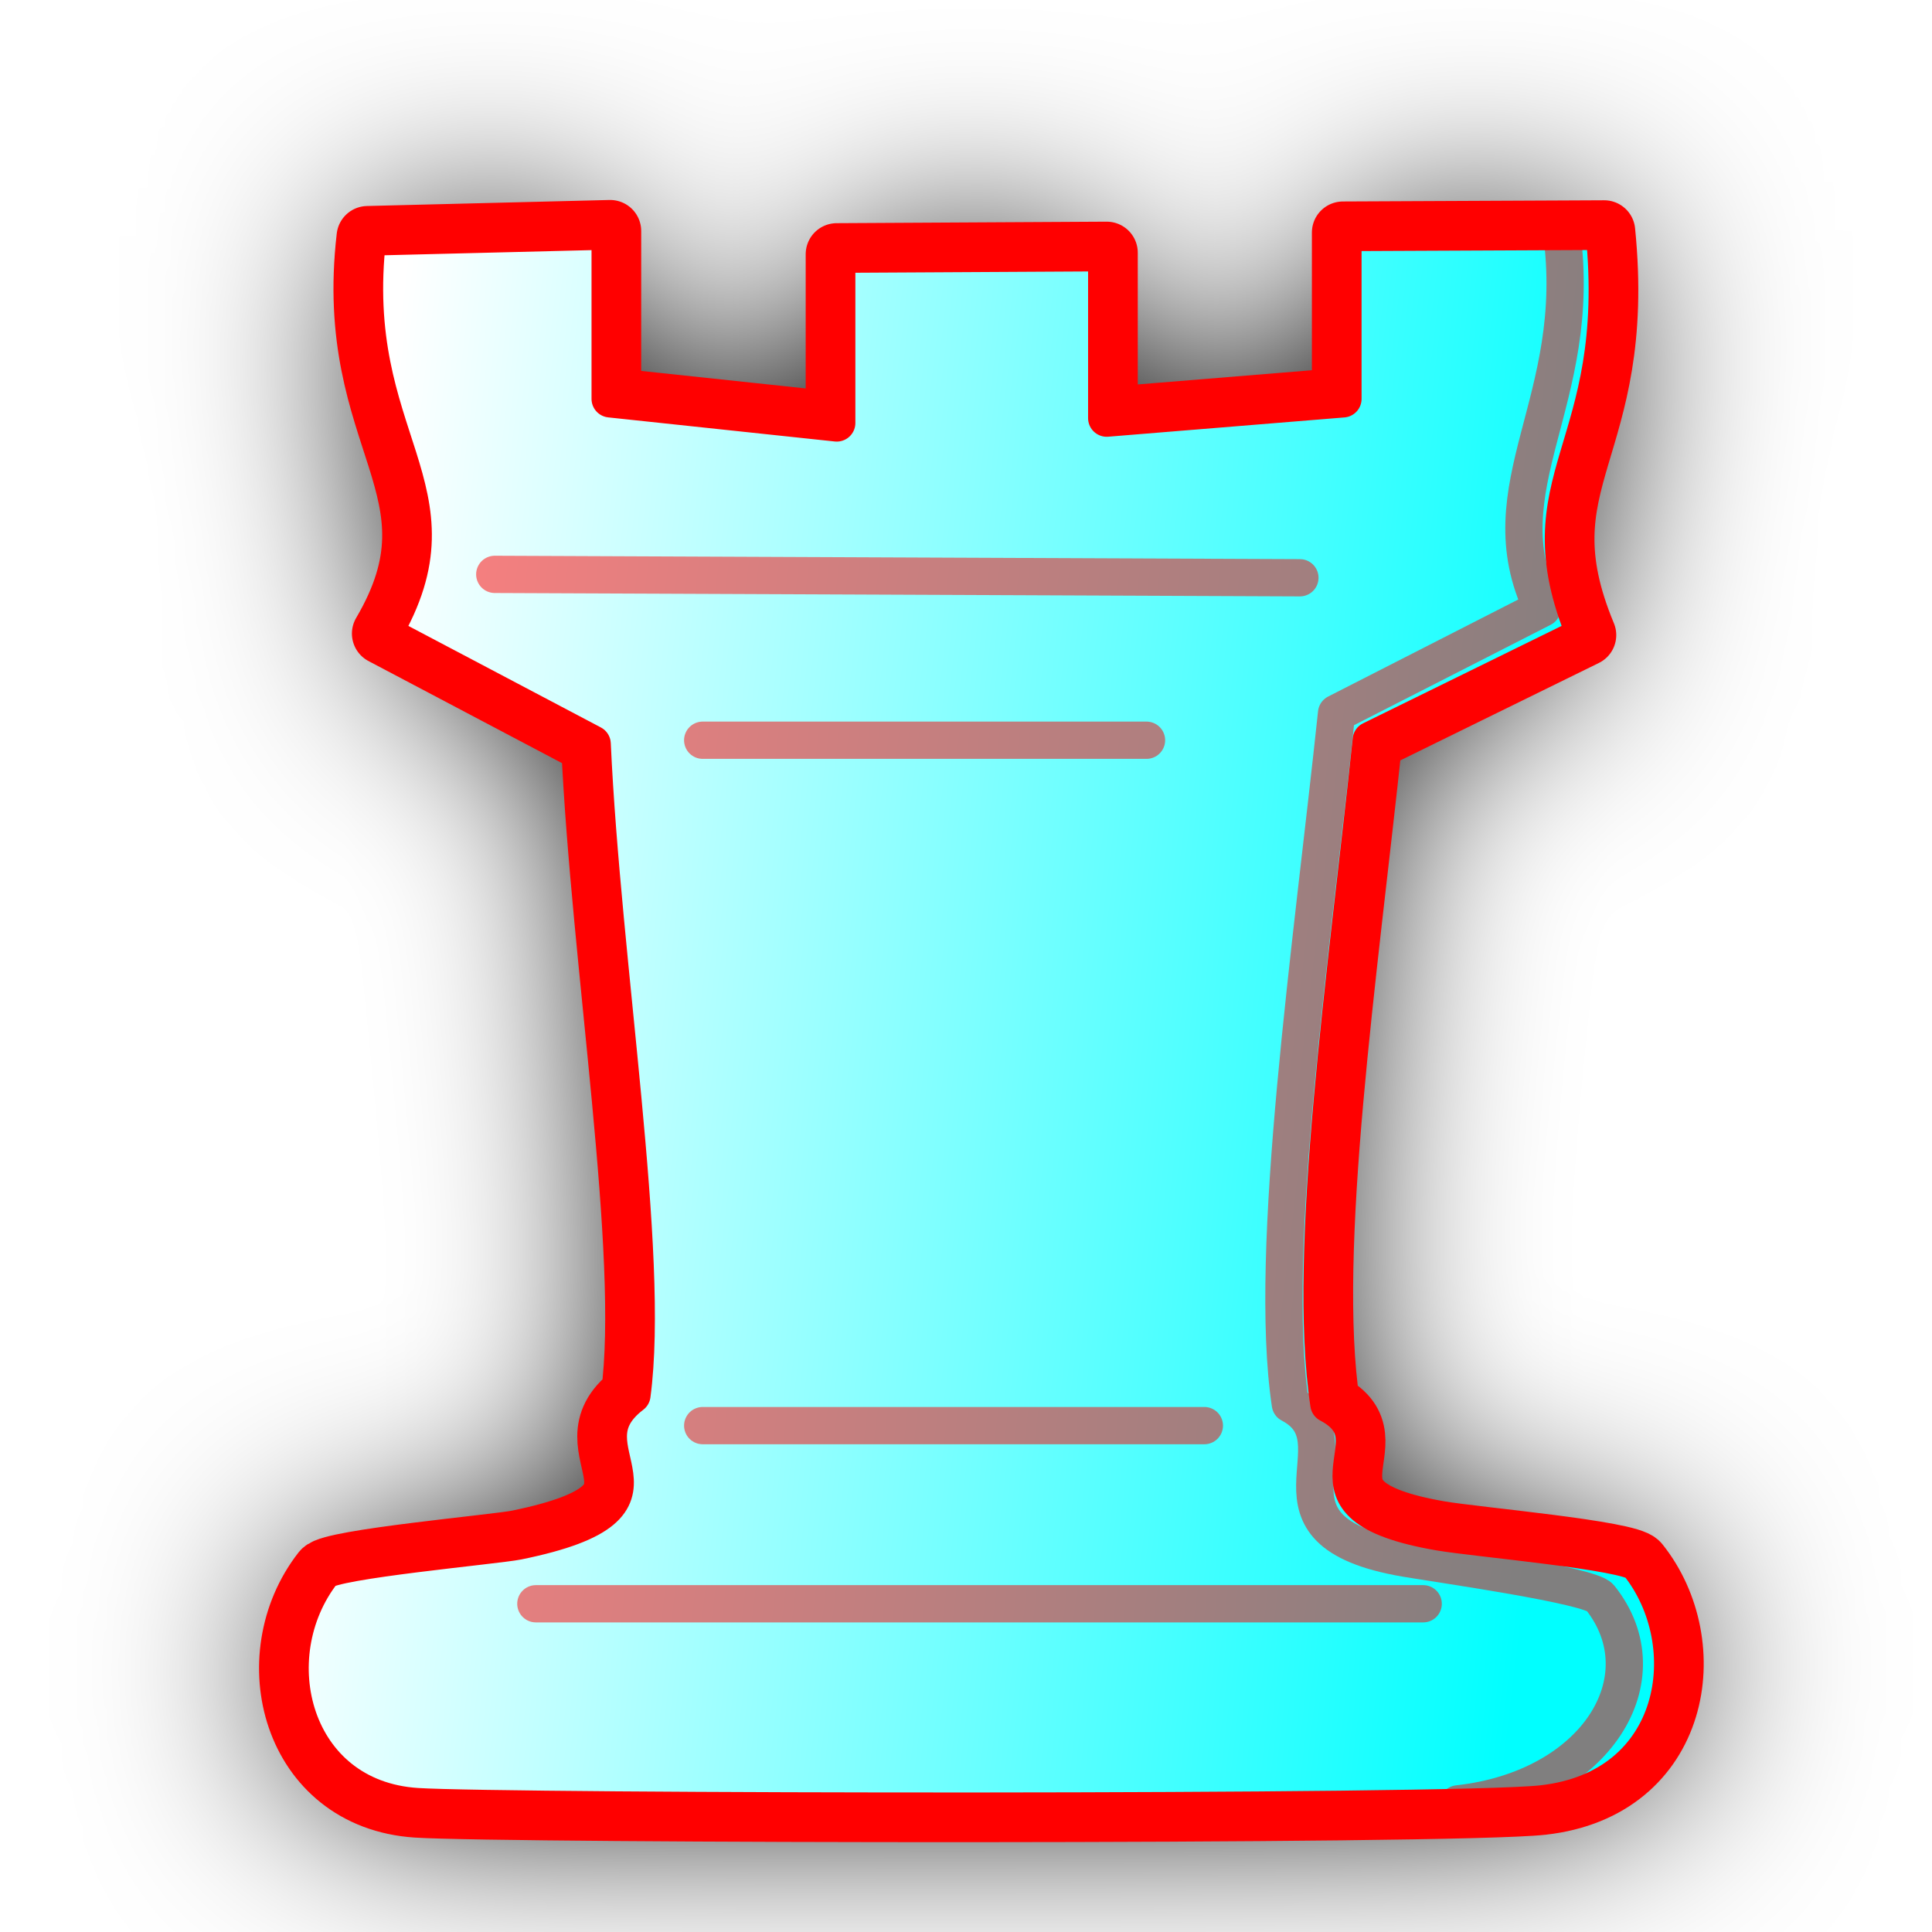
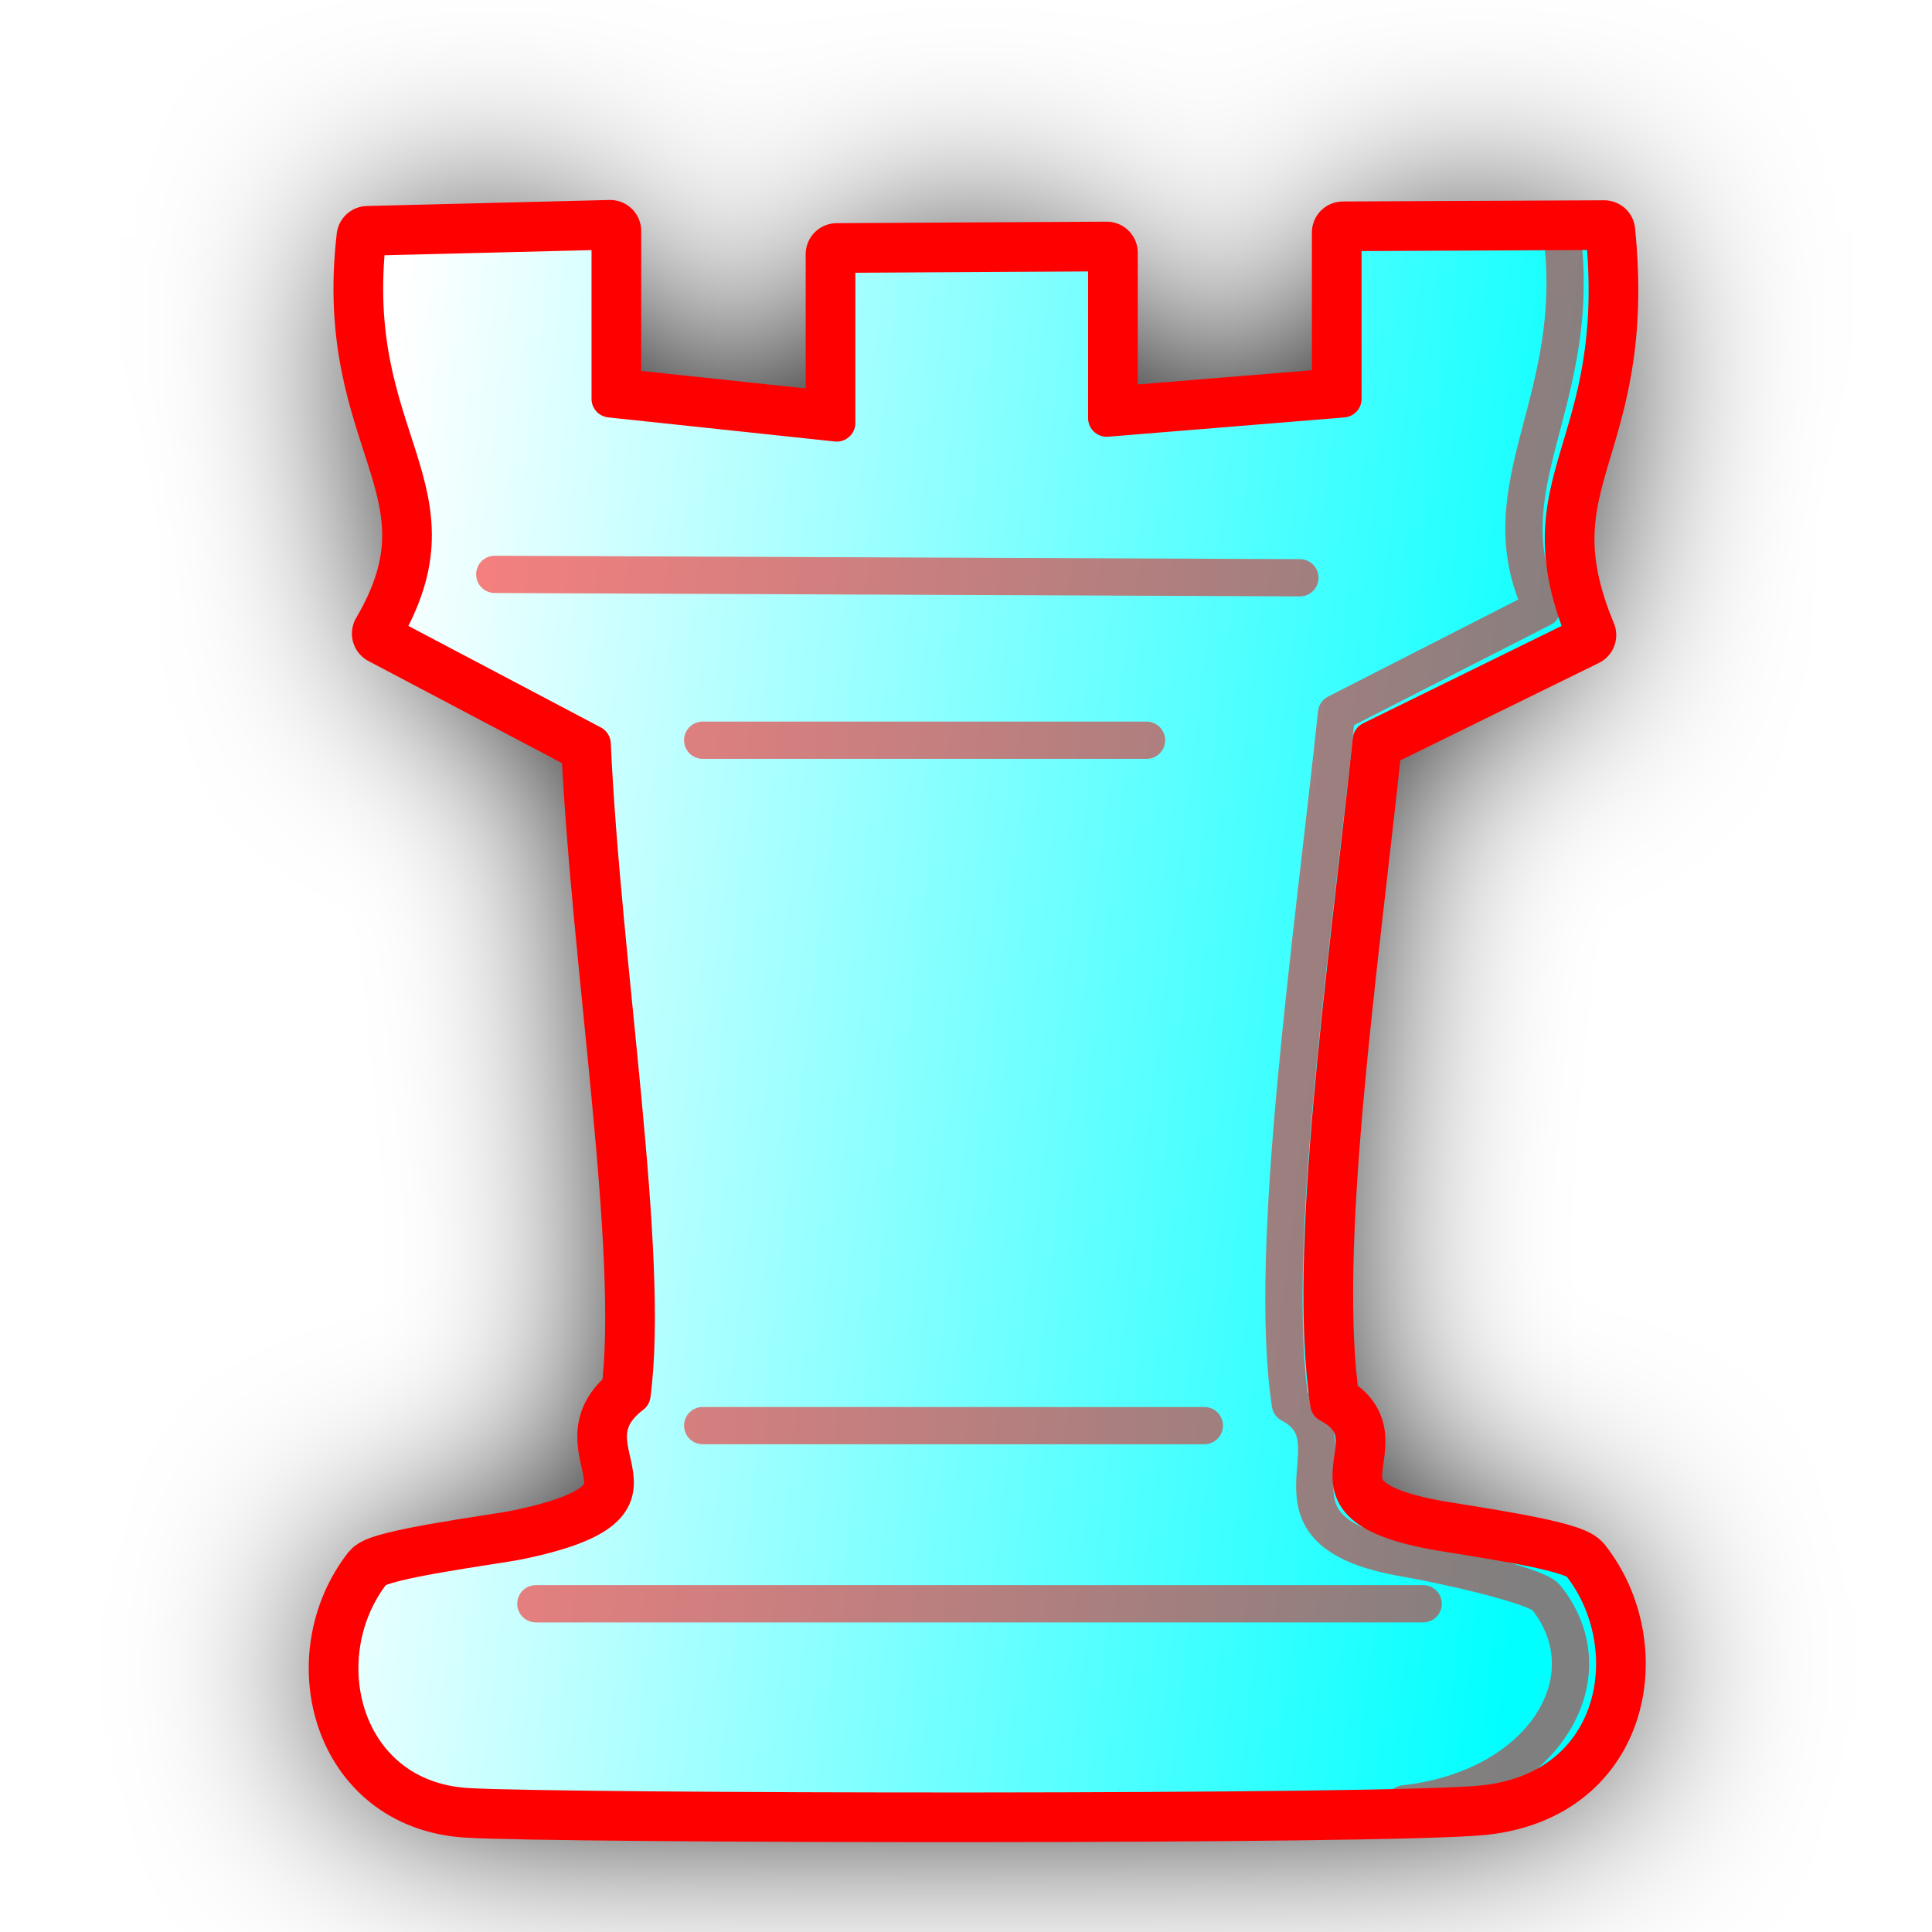
<svg xmlns="http://www.w3.org/2000/svg" xmlns:xlink="http://www.w3.org/1999/xlink" width="700pt" height="700pt" viewBox="0 0 933.333 933.333" version="1.1" id="rook">
  <style id="style-base">
    .base { 
      fill-opacity:1;
      fill-rule:evenodd;
      stroke-miterlimit:4;
      stroke-dasharray:none;
      stroke-linecap:round;
      stroke-linejoin:round;
      stroke-opacity:1
    }
    .shadow {
      stroke:none;
      filter:url(#filterBlur);
    }
  </style>
  <style id="stroke-medium">
    .stroke-medium {
      stroke-width: 18;
    }
  </style>
  <style id="stroke-heavy">
    .stroke-heavy {
      stroke-width: 21;
    }
  </style>
  <style id="stroke-boundary">
    .stroke-boundary {
      stroke-width: 30;
    }
  </style>
  <style id="stroke-color">
    .stroke-color {
      stroke:#ff0000;
    }
  </style>
  <style id="fill-color">
    .fill-color {
      fill:#00ff00;
    }
  </style>
  <defs id="defs1553">
    <linearGradient xlink:href="#fillGradient" id="main-gradient" gradientUnits="userSpaceOnUse" gradientTransform="matrix(6.248478,0,0,7.110584,-3961.489,-264.9934)" x1="660.518" y1="90.377" x2="757.722" y2="103.719" />
    <linearGradient id="fillGradient">
      <stop id="stop0" offset="0" style="stop-color:#ffffff;stop-opacity:1;" />
      <stop id="stop1" offset="1" style="stop-color:#00ffff;stop-opacity:1;" />
    </linearGradient>
-     <filter style="color-interpolation-filters:sRGB;" id="filterBlur" x="-0.191" y="-0.163" width="1.382" height="1.327">
+     <filter style="color-interpolation-filters:sRGB;" id="filterBlur" x="-0.195" y="-0.157" width="1.39" height="1.314">
      <feGaussianBlur stdDeviation="50 50" result="blur" id="feGaussianBlur13" />
    </filter>
  </defs>
-   <path id="shadow" d="m 774.966,111.752 -126.201,0.582 v 80.349 l -114.12,9.316 v -79.913 l -130.422,0.728 v 81.514 l -109.462,-11.645 v -81.077 l -117.176,2.911 c -11.469,98.783 48.603,121.469 7.424,191.558 l 101.066,53.311 c 4.852,106.779 28.336,246.637 19.215,314.513 -35.626,27.135 31.826,52.825 -55.069,70.604 -10.417,2.131 -89.893,9.218 -94.178,14.702 -32.077,41.053 -14.915,109.598 45.269,113.537 42.274,2.767 500.003,3.509 543.669,-1.31 67.003,-7.395 77.352,-77.319 46.434,-116.012 -4.736,-5.926 -78.311,-12.3 -95.779,-15.284 -77.684,-13.268 -18.746,-43.529 -53.66,-61.855 -11.199,-74.12 8.746,-209.803 20.472,-320.768 l 103.348,-50.711 c -31.886,-76.665 19.869,-88.186 9.17,-195.051 z" class="base shadow" style="fill:#000" />
-   <path id="boundary" d="m 774.966,111.752 -126.201,0.582 v 80.349 l -114.12,9.316 v -79.913 l -130.422,0.728 v 81.514 l -109.462,-11.645 v -81.077 l -117.176,2.911 c -11.469,98.783 48.603,121.469 7.424,191.558 l 101.066,53.311 c 4.852,106.779 28.336,246.637 19.215,314.513 -35.626,27.135 31.826,52.825 -55.069,70.604 -10.417,2.131 -89.893,9.218 -94.178,14.702 -32.077,41.053 -14.915,109.598 45.269,113.537 42.274,2.767 500.003,3.509 543.669,-1.31 67.003,-7.395 77.352,-77.319 46.434,-116.012 -4.736,-5.926 -78.311,-12.3 -95.779,-15.284 -77.684,-13.268 -18.746,-43.529 -53.66,-61.855 -11.199,-74.12 8.746,-209.803 20.472,-320.768 l 103.348,-50.711 c -31.886,-76.665 19.869,-88.186 9.17,-195.051 z" class="base stroke-color stroke-boundary" style="fill:none" />
-   <path id="main" d="m 774.966,111.752 -126.201,0.582 v 80.349 l -114.12,9.316 v -79.913 l -130.422,0.728 v 81.514 l -109.462,-11.645 v -81.077 l -117.176,2.911 c -11.469,98.783 48.603,121.469 7.424,191.558 l 101.066,53.311 c 4.852,106.779 28.336,246.637 19.215,314.513 -35.626,27.135 31.826,52.825 -55.069,70.604 -10.417,2.131 -89.893,9.218 -94.178,14.702 -32.077,41.053 -14.915,109.598 45.269,113.537 42.274,2.767 500.003,3.509 543.669,-1.31 67.003,-7.395 77.352,-77.319 46.434,-116.012 -4.736,-5.926 -78.311,-12.3 -95.779,-15.284 -77.684,-13.268 -18.746,-43.529 -53.66,-61.855 -11.199,-74.12 8.746,-209.803 20.472,-320.768 l 103.348,-50.711 c -31.886,-76.665 19.869,-88.186 9.17,-195.051 z" class="base stroke-color stroke-medium" style="fill:url(#main-gradient)" />
+   <path id="shadow" d="m 774.966,111.752 -126.201,0.582 v 80.349 l -114.12,9.316 v -79.913 l -130.422,0.728 v 81.514 l -109.462,-11.645 v -81.077 l -117.176,2.911 c -11.469,98.783 48.603,121.469 7.424,191.558 l 101.066,53.311 c 4.852,106.779 28.336,246.637 19.215,314.513 -35.626,27.135 31.826,52.825 -55.069,70.604 -10.417,2.131 -65.893,9.218 -70.178,14.702 -32.077,41.053 -14.915,109.598 45.269,113.537 42.274,2.767 448.003,3.509 491.669,-1.31 67.003,-7.395 77.352,-77.319 46.434,-116.012 -4.736,-5.926 -50.311,-12.3 -67.779,-15.284 -77.684,-13.268 -18.746,-43.529 -53.66,-61.855 -11.199,-74.12 8.746,-209.803 20.472,-320.768 l 103.348,-50.711 c -31.886,-76.665 19.869,-88.186 9.17,-195.051 z" class="base shadow" style="fill:#000000" />
+   <path id="boundary" d="m 774.966,111.752 -126.201,0.582 v 80.349 l -114.12,9.316 v -79.913 l -130.422,0.728 v 81.514 l -109.462,-11.645 v -81.077 l -117.176,2.911 c -11.469,98.783 48.603,121.469 7.424,191.558 l 101.066,53.311 c 4.852,106.779 28.336,246.637 19.215,314.513 -35.626,27.135 31.826,52.825 -55.069,70.604 -10.417,2.131 -65.893,9.218 -70.178,14.702 -32.077,41.053 -14.915,109.598 45.269,113.537 42.274,2.767 448.003,3.509 491.669,-1.31 67.003,-7.395 77.352,-77.319 46.434,-116.012 -4.736,-5.926 -50.311,-12.3 -67.779,-15.284 -77.684,-13.268 -18.746,-43.529 -53.66,-61.855 -11.199,-74.12 8.746,-209.803 20.472,-320.768 l 103.348,-50.711 c -31.886,-76.665 19.869,-88.186 9.17,-195.051 z" class="base stroke-color stroke-boundary" style="fill:none" />
+   <path id="main" d="m 774.966,111.752 -126.201,0.582 v 80.349 l -114.12,9.316 v -79.913 l -130.422,0.728 v 81.514 l -109.462,-11.645 v -81.077 l -117.176,2.911 c -11.469,98.783 48.603,121.469 7.424,191.558 l 101.066,53.311 c 4.852,106.779 28.336,246.637 19.215,314.513 -35.626,27.135 31.826,52.825 -55.069,70.604 -10.417,2.131 -65.893,9.218 -70.178,14.702 -32.077,41.053 -14.915,109.598 45.269,113.537 42.274,2.767 448.003,3.509 491.669,-1.31 67.003,-7.395 77.352,-77.319 46.434,-116.012 -4.736,-5.926 -50.311,-12.3 -67.779,-15.284 -77.684,-13.268 -18.746,-43.529 -53.66,-61.855 -11.199,-74.12 8.746,-209.803 20.472,-320.768 l 103.348,-50.711 c -31.886,-76.665 19.869,-88.186 9.17,-195.051 z" class="base stroke-color stroke-medium" style="fill:url(#main-gradient)" />
  <path id="deco-lines" class="base stroke-color stroke-medium" style="opacity:0.5;fill:none" d="m 239.015,277.472 388.956,1.641 z m 100.452,80.126 h 214.403 z m 0,331.106 H 581.815 Z M 258.866,774.765 H 687.535 Z" />
-   <path class="base stroke-color stroke-medium" style="opacity:0.5;fill:none" d="m 704.366,871.433 c 67.003,-7.394 99.49,-60.992 68.572,-99.684 -4.736,-5.926 -76.449,-15.996 -93.917,-18.98 -77.684,-13.268 -20.746,-56.161 -55.66,-74.486 -11.199,-74.12 10.603,-222.796 22.328,-333.761 l 99.348,-50.711 c -28.046,-58.806 20.629,-99.962 9.314,-182.059" id="deco-side" />
+   <path class="base stroke-color stroke-medium" style="opacity:0.5;fill:none" d="m 678.366,871.433 c 67.003,-7.394 99.49,-60.992 68.572,-99.684 -4.736,-5.926 -50.449,-15.996 -67.917,-18.98 -77.684,-13.268 -20.746,-56.161 -55.66,-74.486 -11.199,-74.12 10.603,-222.796 22.328,-333.761 l 99.348,-50.711 c -28.046,-58.806 20.629,-99.962 9.314,-182.059" id="deco-side" />
</svg>
